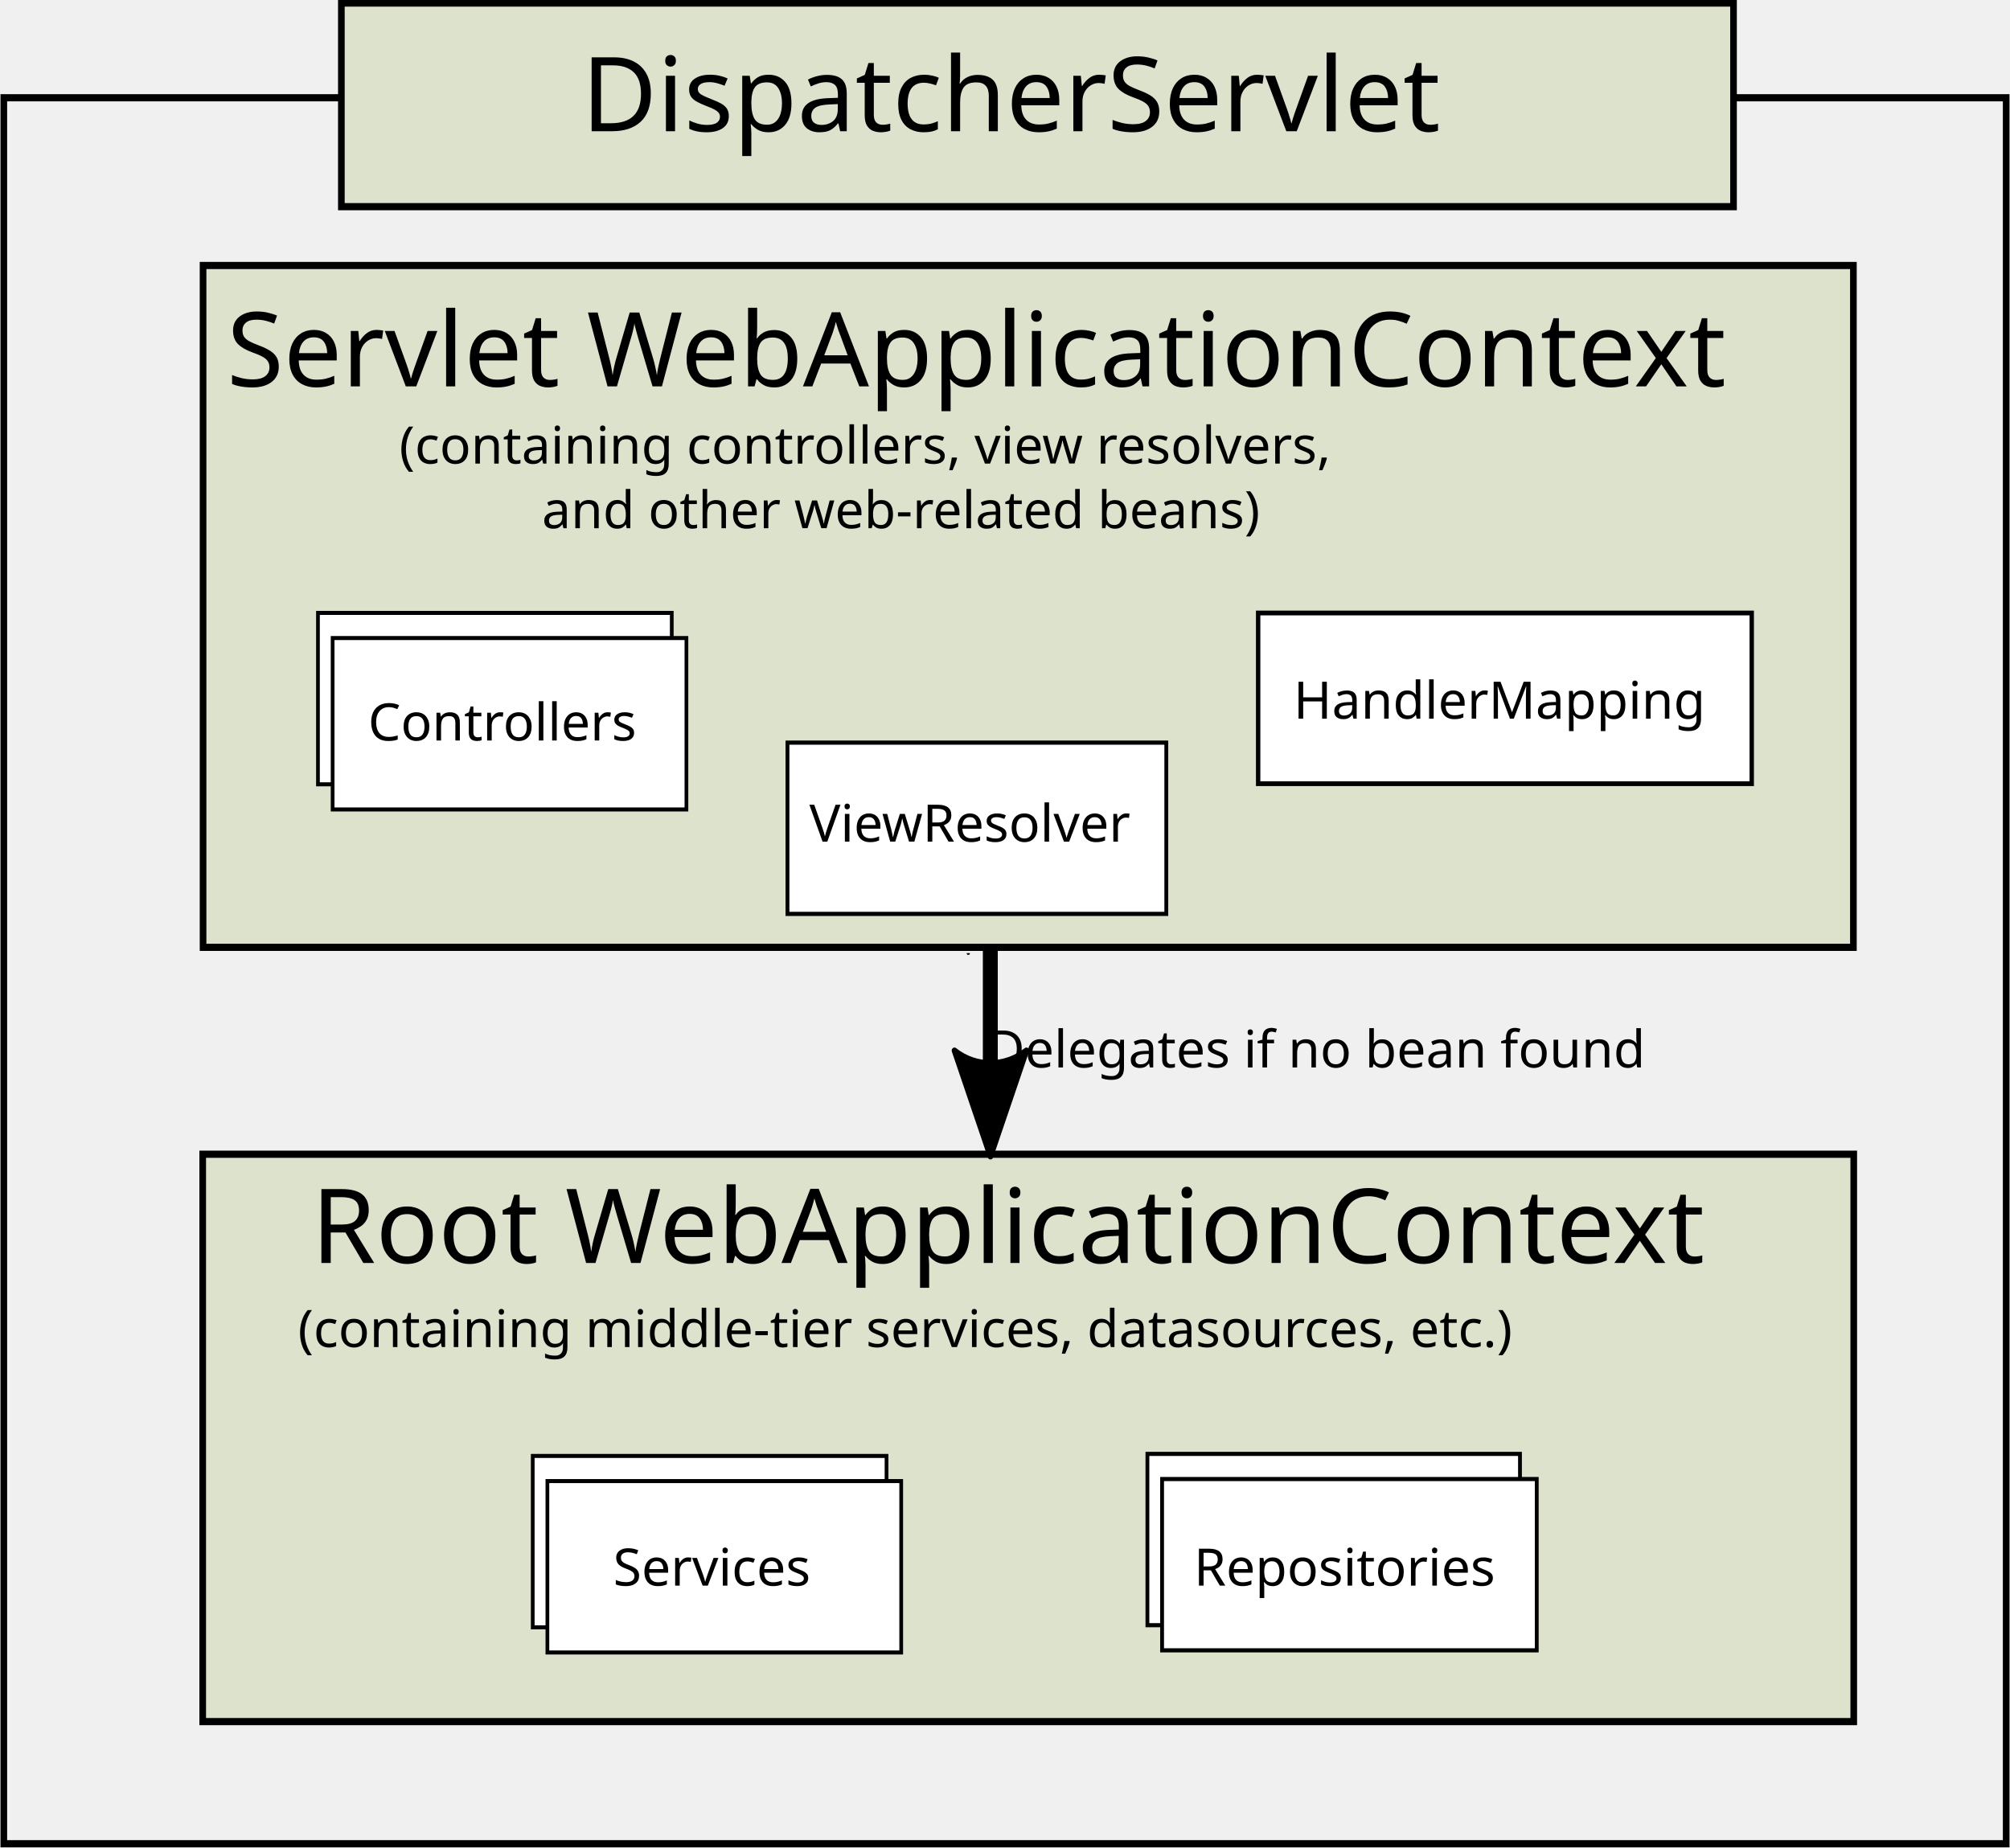
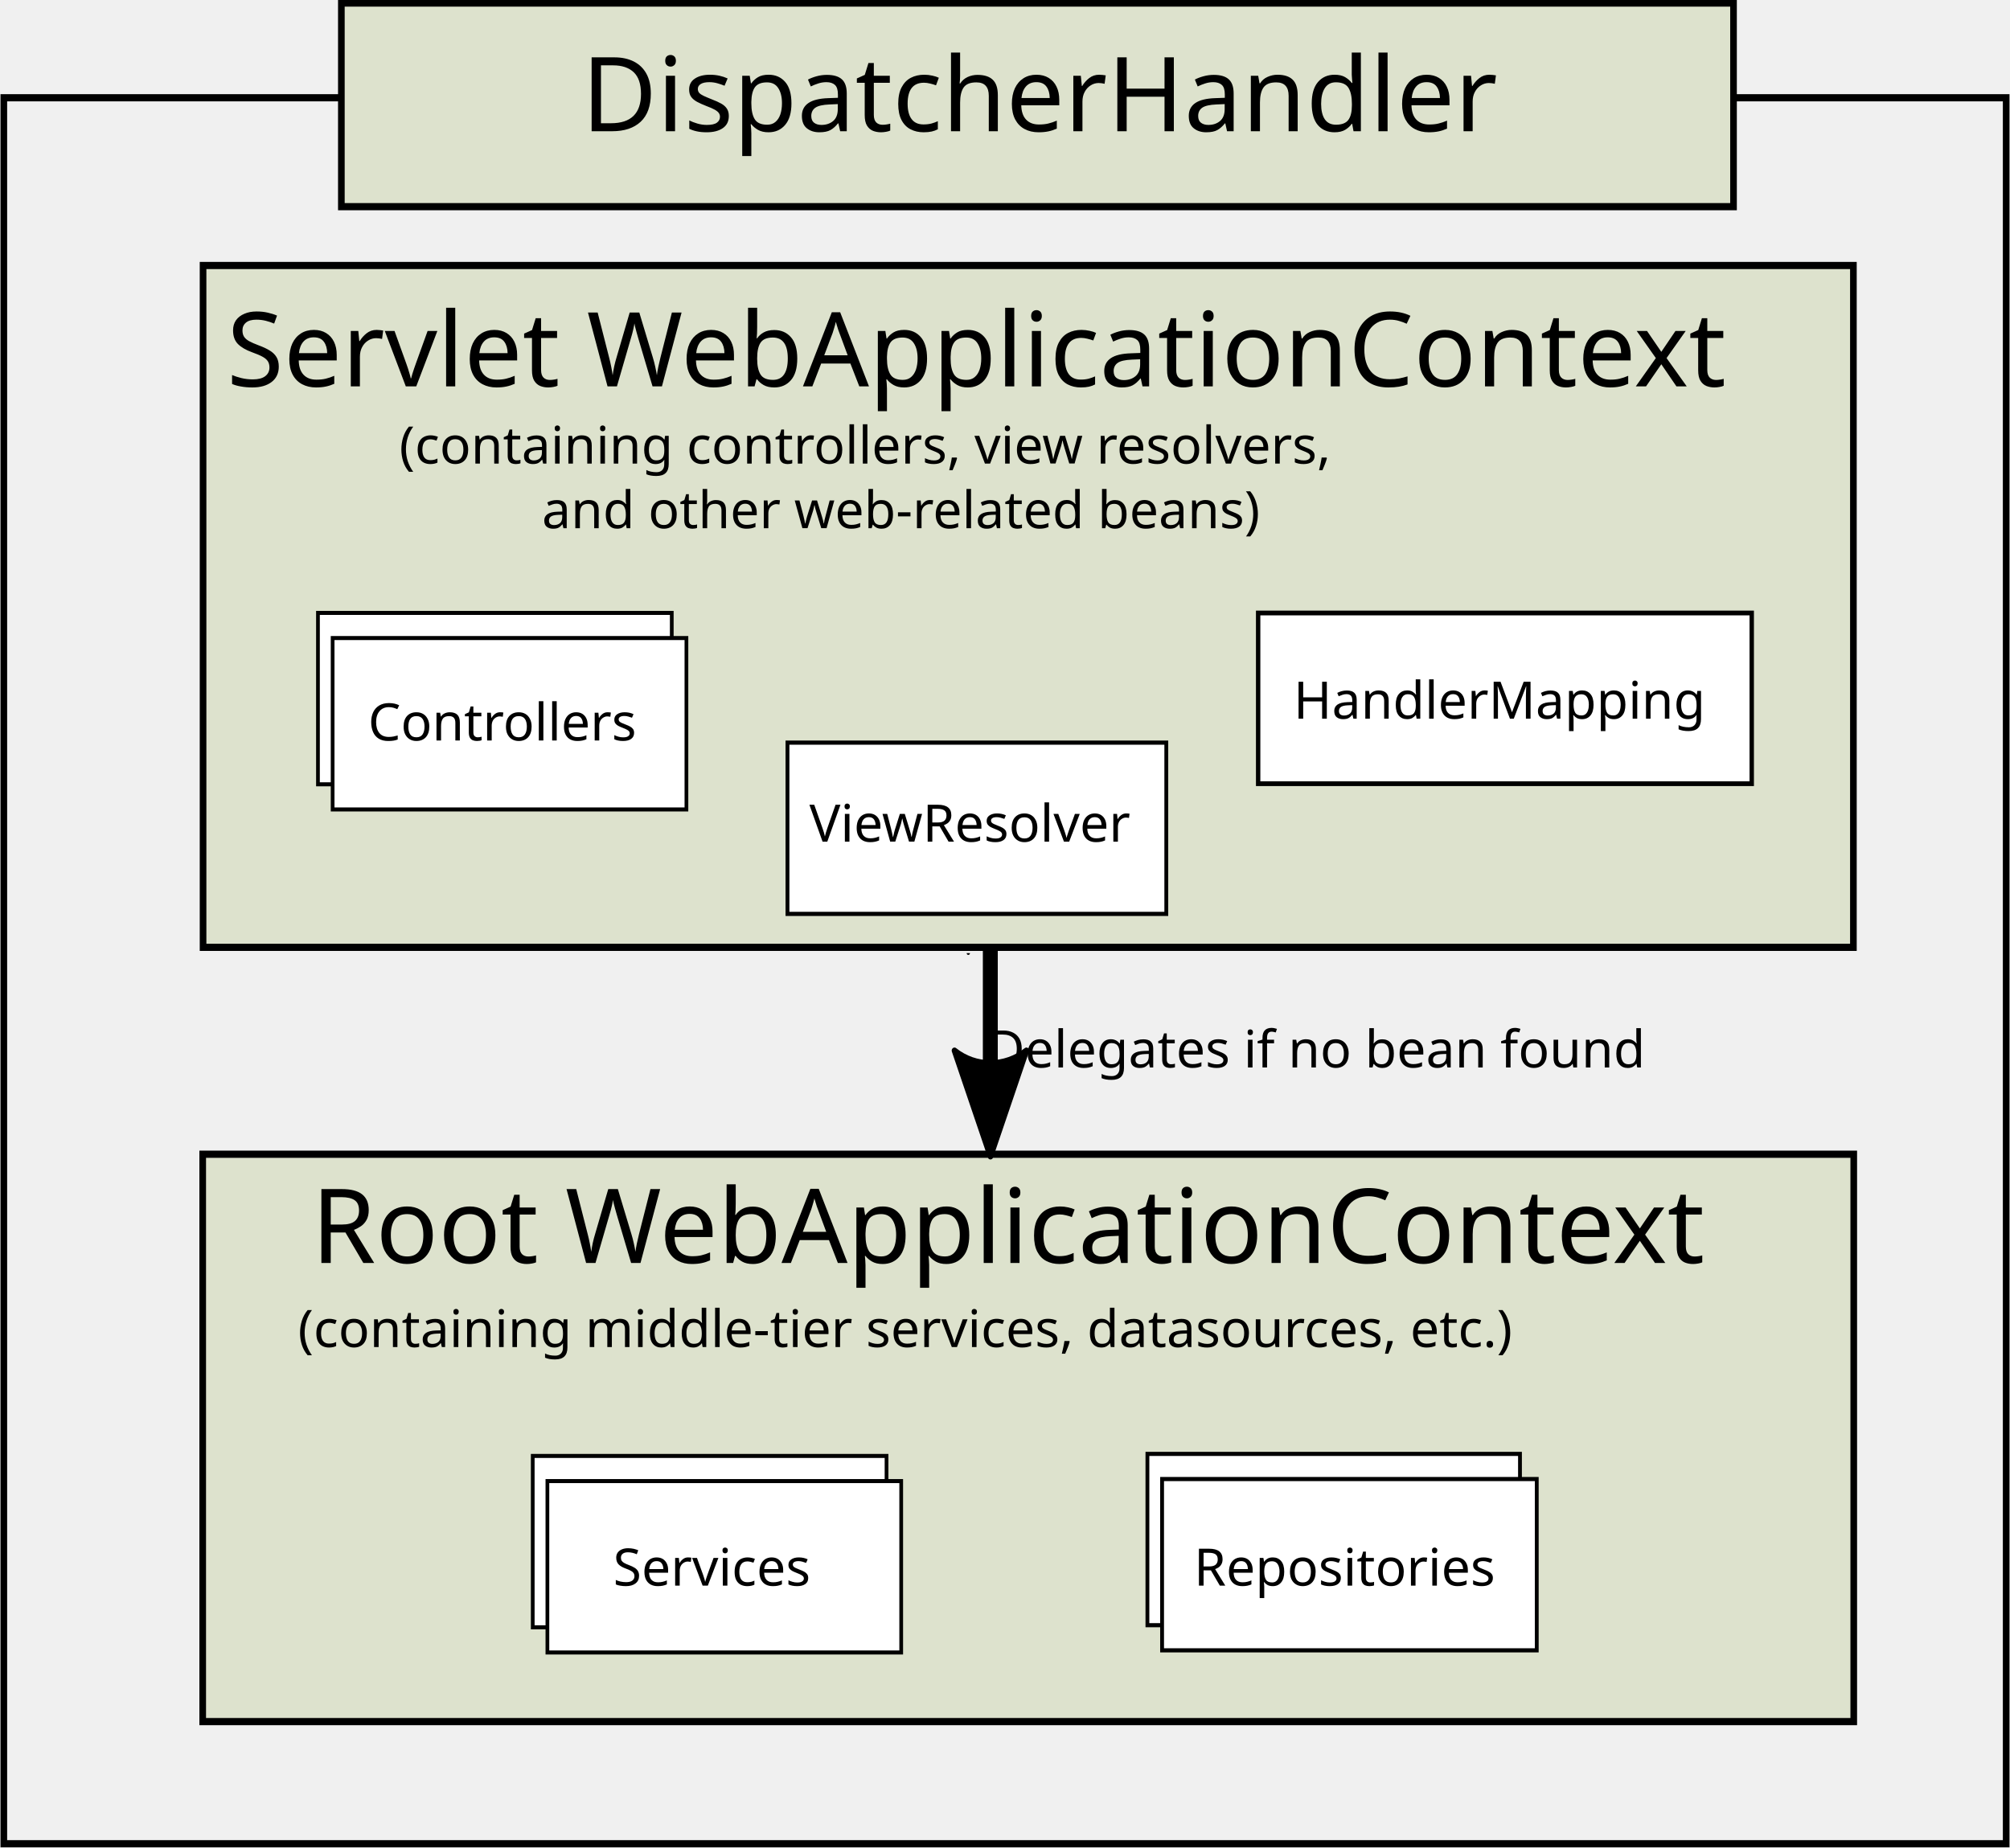
<svg xmlns="http://www.w3.org/2000/svg" xmlns:ns1="http://schemas.microsoft.com/visio/2003/SVGExtensions/" width="6.473in" height="5.952in" viewBox="0 0 466.046 428.562" xml:space="preserve" class="st5" id="svg5499" version="1.1" style="font-size:12px;overflow:visible;color-interpolation-filters:sRGB;fill:none;fill-rule:evenodd;stroke-linecap:square;stroke-miterlimit:3">
  <defs id="defs5711">
    <marker style="overflow:visible;" id="marker9162" refX="0.0" refY="0.0" orient="auto">
      <path transform="scale(0.6) rotate(180) translate(0,0)" d="M 8.719,4.034 L -2.207,0.016 L 8.719,-4.002 C 6.973,-1.63 6.983,1.616 8.719,4.034 z " style="fill-rule:evenodd;stroke-width:0.625;stroke-linejoin:round;stroke:#000000;stroke-opacity:1;fill:#000000;fill-opacity:1" id="path9164" />
    </marker>
    <marker style="overflow:visible;" id="marker8834" refX="0.0" refY="0.0" orient="auto">
      <path transform="scale(0.6) rotate(180) translate(0,0)" d="M 8.719,4.034 L -2.207,0.016 L 8.719,-4.002 C 6.973,-1.63 6.983,1.616 8.719,4.034 z " style="fill-rule:evenodd;stroke-width:0.625;stroke-linejoin:round;stroke:#000000;stroke-opacity:1;fill:#000000;fill-opacity:1" id="path8836" />
    </marker>
    <marker style="overflow:visible;" id="marker8518" refX="0.0" refY="0.0" orient="auto">
      <path transform="scale(0.6) rotate(180) translate(0,0)" d="M 8.719,4.034 L -2.207,0.016 L 8.719,-4.002 C 6.973,-1.63 6.983,1.616 8.719,4.034 z " style="fill-rule:evenodd;stroke-width:0.625;stroke-linejoin:round;stroke:#000000;stroke-opacity:1;fill:#000000;fill-opacity:1" id="path8520" />
    </marker>
    <marker style="overflow:visible;" id="marker8214" refX="0.0" refY="0.0" orient="auto">
      <path transform="scale(0.6) rotate(180) translate(0,0)" d="M 8.719,4.034 L -2.207,0.016 L 8.719,-4.002 C 6.973,-1.63 6.983,1.616 8.719,4.034 z " style="fill-rule:evenodd;stroke-width:0.625;stroke-linejoin:round;stroke:#000000;stroke-opacity:1;fill:#000000;fill-opacity:1" id="path8216" />
    </marker>
    <marker style="overflow:visible;" id="marker7922" refX="0.0" refY="0.0" orient="auto">
      <path transform="scale(0.6) rotate(180) translate(0,0)" d="M 8.719,4.034 L -2.207,0.016 L 8.719,-4.002 C 6.973,-1.63 6.983,1.616 8.719,4.034 z " style="fill-rule:evenodd;stroke-width:0.625;stroke-linejoin:round;stroke:#000000;stroke-opacity:1;fill:#000000;fill-opacity:1" id="path7924" />
    </marker>
    <marker style="overflow:visible;" id="marker7641" refX="0.0" refY="0.0" orient="auto">
      <path transform="scale(0.6) rotate(180) translate(0,0)" d="M 8.719,4.034 L -2.207,0.016 L 8.719,-4.002 C 6.973,-1.63 6.983,1.616 8.719,4.034 z " style="fill-rule:evenodd;stroke-width:0.625;stroke-linejoin:round;stroke:#000000;stroke-opacity:1;fill:#000000;fill-opacity:1" id="path7644" />
    </marker>
    <marker style="overflow:visible;" id="marker7373" refX="0.0" refY="0.0" orient="auto">
      <path transform="scale(0.6) rotate(180) translate(0,0)" d="M 8.719,4.034 L -2.207,0.016 L 8.719,-4.002 C 6.973,-1.63 6.983,1.616 8.719,4.034 z " style="fill-rule:evenodd;stroke-width:0.625;stroke-linejoin:round;stroke:#000000;stroke-opacity:1;fill:#000000;fill-opacity:1" id="path7375" />
    </marker>
    <marker style="overflow:visible;" id="marker7117" refX="0.0" refY="0.0" orient="auto">
      <path transform="scale(0.6) rotate(180) translate(0,0)" d="M 8.719,4.034 L -2.207,0.016 L 8.719,-4.002 C 6.973,-1.63 6.983,1.616 8.719,4.034 z " style="fill-rule:evenodd;stroke-width:0.625;stroke-linejoin:round;stroke:#000000;stroke-opacity:1;fill:#000000;fill-opacity:1" id="path7119" />
    </marker>
    <marker style="overflow:visible;" id="marker6873" refX="0.0" refY="0.0" orient="auto">
      <path transform="scale(0.6) rotate(180) translate(0,0)" d="M 8.719,4.034 L -2.207,0.016 L 8.719,-4.002 C 6.973,-1.63 6.983,1.616 8.719,4.034 z " style="fill-rule:evenodd;stroke-width:0.625;stroke-linejoin:round;stroke:#000000;stroke-opacity:1;fill:#000000;fill-opacity:1" id="path6875" />
    </marker>
    <marker style="overflow:visible;" id="marker6641" refX="0.0" refY="0.0" orient="auto">
      <path transform="scale(0.6) rotate(180) translate(0,0)" d="M 8.719,4.034 L -2.207,0.016 L 8.719,-4.002 C 6.973,-1.63 6.983,1.616 8.719,4.034 z " style="fill-rule:evenodd;stroke-width:0.625;stroke-linejoin:round;stroke:#000000;stroke-opacity:1;fill:#000000;fill-opacity:1" id="path6643" />
    </marker>
    <marker style="overflow:visible;" id="marker6421" refX="0.0" refY="0.0" orient="auto">
      <path transform="scale(0.6) rotate(180) translate(0,0)" d="M 8.719,4.034 L -2.207,0.016 L 8.719,-4.002 C 6.973,-1.63 6.983,1.616 8.719,4.034 z " style="fill-rule:evenodd;stroke-width:0.625;stroke-linejoin:round;stroke:#000000;stroke-opacity:1;fill:#000000;fill-opacity:1" id="path6423" />
    </marker>
    <marker style="overflow:visible;" id="marker6213" refX="0.0" refY="0.0" orient="auto">
      <path transform="scale(0.6) rotate(180) translate(0,0)" d="M 8.719,4.034 L -2.207,0.016 L 8.719,-4.002 C 6.973,-1.63 6.983,1.616 8.719,4.034 z " style="fill-rule:evenodd;stroke-width:0.625;stroke-linejoin:round;stroke:#000000;stroke-opacity:1;fill:#000000;fill-opacity:1" id="path6215" />
    </marker>
    <marker style="overflow:visible;" id="marker6017" refX="0.0" refY="0.0" orient="auto">
      <path transform="scale(0.6) rotate(180) translate(0,0)" d="M 8.719,4.034 L -2.207,0.016 L 8.719,-4.002 C 6.973,-1.63 6.983,1.616 8.719,4.034 z " style="fill-rule:evenodd;stroke-width:0.625;stroke-linejoin:round;stroke:#000000;stroke-opacity:1;fill:#000000;fill-opacity:1" id="path6019" />
    </marker>
    <marker style="overflow:visible;" id="marker5833" refX="0.0" refY="0.0" orient="auto">
      <path transform="scale(0.6) rotate(180) translate(0,0)" d="M 8.719,4.034 L -2.207,0.016 L 8.719,-4.002 C 6.973,-1.63 6.983,1.616 8.719,4.034 z " style="fill-rule:evenodd;stroke-width:0.625;stroke-linejoin:round;stroke:#000000;stroke-opacity:1;fill:#000000;fill-opacity:1" id="path5835" />
    </marker>
    <marker style="overflow:visible;" id="marker5661" refX="0.0" refY="0.0" orient="auto">
      <path transform="scale(0.6) rotate(180) translate(0,0)" d="M 8.719,4.034 L -2.207,0.016 L 8.719,-4.002 C 6.973,-1.63 6.983,1.616 8.719,4.034 z " style="fill-rule:evenodd;stroke-width:0.625;stroke-linejoin:round;stroke:#000000;stroke-opacity:1;fill:#000000;fill-opacity:1" id="path5663" />
    </marker>
    <marker style="overflow:visible;" id="marker5501" refX="0.0" refY="0.0" orient="auto">
      <path transform="scale(0.6) rotate(180) translate(0,0)" d="M 8.719,4.034 L -2.207,0.016 L 8.719,-4.002 C 6.973,-1.63 6.983,1.616 8.719,4.034 z " style="fill-rule:evenodd;stroke-width:0.625;stroke-linejoin:round;stroke:#000000;stroke-opacity:1;fill:#000000;fill-opacity:1" id="path5503" />
    </marker>
    <marker style="overflow:visible;" id="marker5353" refX="0.0" refY="0.0" orient="auto">
      <path transform="scale(0.6) rotate(180) translate(0,0)" d="M 8.719,4.034 L -2.207,0.016 L 8.719,-4.002 C 6.973,-1.63 6.983,1.616 8.719,4.034 z " style="fill-rule:evenodd;stroke-width:0.625;stroke-linejoin:round;stroke:#000000;stroke-opacity:1;fill:#000000;fill-opacity:1" id="path5355" />
    </marker>
    <marker style="overflow:visible;" id="marker5217" refX="0.0" refY="0.0" orient="auto">
      <path transform="scale(0.6) rotate(180) translate(0,0)" d="M 8.719,4.034 L -2.207,0.016 L 8.719,-4.002 C 6.973,-1.63 6.983,1.616 8.719,4.034 z " style="fill-rule:evenodd;stroke-width:0.625;stroke-linejoin:round;stroke:#000000;stroke-opacity:1;fill:#000000;fill-opacity:1" id="path5219" />
    </marker>
    <marker style="overflow:visible;" id="marker5093" refX="0.0" refY="0.0" orient="auto">
      <path transform="scale(0.6) rotate(180) translate(0,0)" d="M 8.719,4.034 L -2.207,0.016 L 8.719,-4.002 C 6.973,-1.63 6.983,1.616 8.719,4.034 z " style="fill-rule:evenodd;stroke-width:0.625;stroke-linejoin:round;stroke:#000000;stroke-opacity:1;fill:#000000;fill-opacity:1" id="path5095" />
    </marker>
    <marker style="overflow:visible;" id="marker4981" refX="0.0" refY="0.0" orient="auto">
      <path transform="scale(0.6) rotate(180) translate(0,0)" d="M 8.719,4.034 L -2.207,0.016 L 8.719,-4.002 C 6.973,-1.63 6.983,1.616 8.719,4.034 z " style="fill-rule:evenodd;stroke-width:0.625;stroke-linejoin:round;stroke:#000000;stroke-opacity:1;fill:#000000;fill-opacity:1" id="path4983" />
    </marker>
    <marker orient="auto" refY="0.0" refX="0.0" id="Arrow2Mend" style="overflow:visible;">
      <path id="path7394" style="fill-rule:evenodd;stroke-width:0.625;stroke-linejoin:round;stroke:#000000;stroke-opacity:1;fill:#000000;fill-opacity:1" d="M 8.719,4.034 L -2.207,0.016 L 8.719,-4.002 C 6.973,-1.63 6.983,1.616 8.719,4.034 z " transform="scale(0.6) rotate(180) translate(0,0)" />
    </marker>
    <marker orient="auto" refY="0.0" refX="0.0" id="marker8121" style="overflow:visible;">
      <path id="path8123" style="fill-rule:evenodd;stroke-width:0.625;stroke-linejoin:round;stroke:#000000;stroke-opacity:1;fill:#000000;fill-opacity:1" d="M 8.719,4.034 L -2.207,0.016 L 8.719,-4.002 C 6.973,-1.63 6.983,1.616 8.719,4.034 z " transform="scale(1.1) rotate(180) translate(1,0)" />
    </marker>
    <marker orient="auto" refY="0.0" refX="0.0" id="marker8033" style="overflow:visible;">
      <path id="path8035" d="M 0.0,0.0 L 5.0,-5.0 L -12.5,0.0 L 5.0,5.0 L 0.0,0.0 z " style="fill-rule:evenodd;stroke:#000000;stroke-width:1pt;stroke-opacity:1;fill:#000000;fill-opacity:1" transform="scale(0.4) rotate(180) translate(10,0)" />
    </marker>
    <marker orient="auto" refY="0.0" refX="0.0" id="marker7957" style="overflow:visible;">
      <path id="path7959" d="M 0.0,0.0 L 5.0,-5.0 L -12.5,0.0 L 5.0,5.0 L 0.0,0.0 z " style="fill-rule:evenodd;stroke:#000000;stroke-width:1pt;stroke-opacity:1;fill:#000000;fill-opacity:1" transform="scale(0.4) rotate(180) translate(10,0)" />
    </marker>
    <marker orient="auto" refY="0.0" refX="0.0" id="Arrow1Mend" style="overflow:visible;">
      <path id="path7376" d="M 0.0,0.0 L 5.0,-5.0 L -12.5,0.0 L 5.0,5.0 L 0.0,0.0 z " style="fill-rule:evenodd;stroke:#000000;stroke-width:1pt;stroke-opacity:1;fill:#000000;fill-opacity:1" transform="scale(0.4) rotate(180) translate(10,0)" />
    </marker>
    <marker orient="auto" refY="0.0" refX="0.0" id="Arrow2Lend" style="overflow:visible;">
      <path id="path7388" style="fill-rule:evenodd;stroke-width:0.625;stroke-linejoin:round;stroke:#000000;stroke-opacity:1" d="M 8.719,4.034 L -2.207,0.016 L 8.719,-4.002 C 6.973,-1.63 6.983,1.616 8.719,4.034 z " transform="scale(1.1) rotate(180) translate(1,0)" />
    </marker>
    <marker orient="auto" refY="0.0" refX="0.0" id="Arrow1Lend" style="overflow:visible;">
      <path id="path7370" d="M 0.0,0.0 L 5.0,-5.0 L -12.5,0.0 L 5.0,5.0 L 0.0,0.0 z " style="fill-rule:evenodd;stroke:#000000;stroke-width:1pt;stroke-opacity:1;fill:#000000;fill-opacity:1" transform="scale(0.8) rotate(180) translate(12.5,0)" />
    </marker>
  </defs>
  <ns1:documentProperties ns1:langID="1033" ns1:viewMarkup="false" />
  <style type="text/css" id="style5501">
		.st1 {fill:#969696;stroke:#000000;stroke-linecap:round;stroke-linejoin:round;stroke-width:0.24}
		.st2 {fill:#dde2cd;stroke:#000000;stroke-linecap:round;stroke-linejoin:round;stroke-width:0.24}
		.st3 {fill:#000000;font-family:Arial;font-size:2.5em;font-weight:bold}
		.st4 {font-size:0.333em;font-weight:normal}
		.st5 {fill:none;fill-rule:evenodd;font-size:12;overflow:visible;stroke-linecap:square;stroke-miterlimit:3}
	</style>
  <g ns1:mID="0" ns1:index="1" ns1:groupContext="foregroundPage" id="g5503" transform="matrix(0.999982,0,0,1.082409,-40.81238,-98.90865)">
    <rect style="fill:#dde2cd;fill-opacity:1;stroke:#000000;stroke-width:1.538;stroke-miterlimit:3;stroke-dasharray:none;stroke-opacity:1" id="rect6599" width="382.684" height="146.099" x="87.885" y="148.265" />
    <ns1:userDefs>
      <ns1:ud ns1:nameU="SchemeName" ns1:val="VT4(Default)" />
    </ns1:userDefs>
    <rect style="fill:none;fill-opacity:1;stroke:#000000;stroke-width:1.538;stroke-miterlimit:3;stroke-dasharray:none;stroke-opacity:1" id="rect5725" width="464.311" height="374.114" x="41.684" y="112.326" />
    <ns1:pageProperties ns1:drawingScale="0.0393701" ns1:pageScale="0.0393701" ns1:drawingUnits="24" ns1:shadowOffsetX="8.50394" ns1:shadowOffsetY="-8.50394" />
    <ns1:layer ns1:name="Connector" ns1:index="0" />
    <rect style="fill:#dde2cd;fill-opacity:1;fill-rule:evenodd;stroke:#000000;stroke-width:1.538;stroke-linecap:butt;stroke-linejoin:miter;stroke-miterlimit:3;stroke-dasharray:none;stroke-opacity:1" id="rect5715" width="322.819" height="43.632" x="119.953" y="-135.662" transform="scale(1,-1)" />
    <text xml:space="preserve" style="font-style:normal;font-variant:normal;font-weight:normal;font-stretch:normal;font-size:30.758px;line-height:125%;font-family:sans-serif;-inkscape-font-specification:sans-serif;letter-spacing:0px;word-spacing:0px;fill:#000000;fill-opacity:1;stroke:none;stroke-width:1px;stroke-linecap:butt;stroke-linejoin:miter;stroke-opacity:1" x="168.843" y="124.324" id="text5717" transform="scale(1.040398,0.9611703)">
-       <tspan id="tspan5719" x="168.843" y="124.324" style="font-style:normal;font-variant:normal;font-weight:normal;font-stretch:normal;font-size:23.069px;font-family:sans-serif;-inkscape-font-specification:sans-serif">DispatcherServlet</tspan>
+       <tspan id="tspan5719" x="168.843" y="124.324" style="font-style:normal;font-variant:normal;font-weight:normal;font-stretch:normal;font-size:23.069px;font-family:sans-serif;-inkscape-font-specification:sans-serif">DispatcherHandler</tspan>
    </text>
    <text xml:space="preserve" style="font-style:normal;font-weight:normal;font-size:30.758px;line-height:125%;font-family:Sans;letter-spacing:0px;word-spacing:0px;fill:#000000;fill-opacity:1;stroke:none;stroke-width:1px;stroke-linecap:butt;stroke-linejoin:miter;stroke-opacity:1" x="89.771" y="181.209" id="text6589" transform="scale(1.040398,0.9611703)">
      <tspan id="tspan6591" x="89.771" y="181.209" style="font-style:normal;font-variant:normal;font-weight:normal;font-stretch:normal;font-size:23.069px;font-family:sans-serif;-inkscape-font-specification:sans-serif">Servlet WebApplicationContext</tspan>
    </text>
    <text xml:space="preserve" style="font-style:normal;font-weight:normal;font-size:30.758px;line-height:125%;font-family:Sans;letter-spacing:0px;word-spacing:0px;fill:#000000;fill-opacity:1;stroke:none;stroke-width:1px;stroke-linecap:butt;stroke-linejoin:miter;stroke-opacity:1" x="260.004" y="198.413" id="text6593" transform="scale(1.040398,0.9611703)">
      <tspan id="tspan6595" x="260.004" y="198.413" style="font-style:normal;font-variant:normal;font-weight:normal;font-stretch:normal;font-size:11.534px;font-family:sans-serif;-inkscape-font-specification:sans-serif;text-align:center;text-anchor:middle">(containing controllers, view resolvers,</tspan>
      <tspan x="260.004" y="212.831" style="font-style:normal;font-variant:normal;font-weight:normal;font-stretch:normal;font-size:11.534px;font-family:sans-serif;-inkscape-font-specification:sans-serif;text-align:center;text-anchor:middle" id="tspan6597">and other web-related beans)</tspan>
    </text>
    <rect style="fill:#ffffff;fill-opacity:1;stroke:#000000;stroke-width:0.862;stroke-miterlimit:3;stroke-dasharray:none;stroke-opacity:1" id="rect6620" width="82.041" height="36.726" x="114.527" y="-259.432" transform="scale(1,-1)" />
    <rect style="fill:#ffffff;fill-opacity:1;stroke:#000000;stroke-width:0.892;stroke-miterlimit:3;stroke-dasharray:none;stroke-opacity:1" id="rect6622" width="87.844" height="36.697" x="223.399" y="-287.198" transform="scale(1,-1)" />
    <rect transform="scale(1,-1)" y="-264.819" x="117.928" height="36.726" width="82.041" id="rect6614" style="fill:#ffffff;fill-opacity:1;stroke:#000000;stroke-width:0.862;stroke-miterlimit:3;stroke-dasharray:none;stroke-opacity:1" />
    <text xml:space="preserve" style="font-style:normal;font-weight:normal;font-size:30.758px;line-height:125%;font-family:Sans;letter-spacing:0px;word-spacing:0px;fill:#000000;fill-opacity:1;stroke:none;stroke-width:1px;stroke-linecap:butt;stroke-linejoin:miter;stroke-opacity:1" x="121.247" y="260.15" id="text6616" transform="scale(1.040398,0.9611703)">
      <tspan id="tspan6618" x="121.247" y="260.15" style="font-size:11.534px">Controllers</tspan>
    </text>
    <text transform="scale(1.040398,0.9611703)" id="text6624" y="282.707" x="219.612" style="font-style:normal;font-weight:normal;font-size:30.758px;line-height:125%;font-family:Sans;letter-spacing:0px;word-spacing:0px;fill:#000000;fill-opacity:1;stroke:none;stroke-width:1px;stroke-linecap:butt;stroke-linejoin:miter;stroke-opacity:1" xml:space="preserve">
      <tspan style="font-size:11.534px" y="282.707" x="219.612" id="tspan6626">ViewResolver</tspan>
    </text>
    <rect transform="scale(1,-1)" y="-259.302" x="332.541" height="36.578" width="114.454" id="rect6628" style="fill:#ffffff;fill-opacity:1;stroke:#000000;stroke-width:1.016;stroke-miterlimit:3;stroke-dasharray:none;stroke-opacity:1" />
    <text xml:space="preserve" style="font-style:normal;font-weight:normal;font-size:30.758px;line-height:125%;font-family:Sans;letter-spacing:0px;word-spacing:0px;fill:#000000;fill-opacity:1;stroke:none;stroke-width:1px;stroke-linecap:butt;stroke-linejoin:miter;stroke-opacity:1" x="327.513" y="255.285" id="text6630" transform="scale(1.040398,0.9611703)">
      <tspan id="tspan6632" x="327.513" y="255.285" style="font-size:11.534px">HandlerMapping</tspan>
    </text>
    <rect y="338.697" x="87.803" height="121.568" width="382.847" id="rect6634" style="fill:#dde2cd;fill-opacity:1;stroke:#000000;stroke-width:1.538;stroke-miterlimit:3;stroke-dasharray:none;stroke-opacity:1" />
    <text transform="scale(1.040398,0.9611703)" id="text6636" y="376.617" x="108.614" style="font-style:normal;font-weight:normal;font-size:30.758px;line-height:125%;font-family:Sans;letter-spacing:0px;word-spacing:0px;fill:#000000;fill-opacity:1;stroke:none;stroke-width:1px;stroke-linecap:butt;stroke-linejoin:miter;stroke-opacity:1" xml:space="preserve">
      <tspan style="font-style:normal;font-variant:normal;font-weight:normal;font-stretch:normal;font-size:23.069px;font-family:sans-serif;-inkscape-font-specification:sans-serif" y="376.617" x="108.614" id="tspan6638">Root WebApplicationContext</tspan>
    </text>
    <text transform="scale(1.040398,0.9611703)" id="text6640" y="395.358" x="260.939" style="font-style:normal;font-weight:normal;font-size:30.758px;line-height:125%;font-family:Sans;letter-spacing:0px;word-spacing:0px;fill:#000000;fill-opacity:1;stroke:none;stroke-width:1px;stroke-linecap:butt;stroke-linejoin:miter;stroke-opacity:1" xml:space="preserve">
      <tspan id="tspan6644" style="font-style:normal;font-variant:normal;font-weight:normal;font-stretch:normal;font-size:11.534px;font-family:sans-serif;-inkscape-font-specification:sans-serif;text-align:center;text-anchor:middle" y="395.358" x="260.939">(containing middle-tier services, datasources, etc.)</tspan>
    </text>
    <rect transform="scale(1,-1)" y="-440.068" x="164.329" height="36.726" width="82.041" id="rect6648" style="fill:#ffffff;fill-opacity:1;stroke:#000000;stroke-width:0.862;stroke-miterlimit:3;stroke-dasharray:none;stroke-opacity:1" />
    <rect style="fill:#ffffff;fill-opacity:1;stroke:#000000;stroke-width:0.862;stroke-miterlimit:3;stroke-dasharray:none;stroke-opacity:1" id="rect6650" width="82.041" height="36.726" x="167.731" y="-445.456" transform="scale(1,-1)" />
    <text transform="scale(1.040398,0.9611703)" id="text6652" y="448.551" x="175.871" style="font-style:normal;font-weight:normal;font-size:30.758px;line-height:125%;font-family:Sans;letter-spacing:0px;word-spacing:0px;fill:#000000;fill-opacity:1;stroke:none;stroke-width:1px;stroke-linecap:butt;stroke-linejoin:miter;stroke-opacity:1" xml:space="preserve">
      <tspan style="font-size:11.534px" y="448.551" x="175.871" id="tspan6654">Services</tspan>
    </text>
    <rect style="fill:#ffffff;fill-opacity:1;stroke:#000000;stroke-width:0.884;stroke-miterlimit:3;stroke-dasharray:none;stroke-opacity:1" id="rect6656" width="86.393" height="36.704" x="306.863" y="-439.608" transform="scale(1,-1)" />
    <rect transform="scale(1,-1)" y="-444.995" x="310.266" height="36.702" width="86.877" id="rect6658" style="fill:#ffffff;fill-opacity:1;stroke:#000000;stroke-width:0.887;stroke-miterlimit:3;stroke-dasharray:none;stroke-opacity:1" />
    <text xml:space="preserve" style="font-style:normal;font-weight:normal;font-size:30.758px;line-height:125%;font-family:Sans;letter-spacing:0px;word-spacing:0px;fill:#000000;fill-opacity:1;stroke:none;stroke-width:1px;stroke-linecap:butt;stroke-linejoin:miter;stroke-opacity:1" x="305.308" y="448.551" id="text6660" transform="scale(1.040398,0.9611703)">
      <tspan id="tspan6662" x="305.308" y="448.551" style="font-size:11.534px">Repositories</tspan>
    </text>
    <path style="fill:none;fill-rule:evenodd;stroke:#000000;stroke-width:0.769px;stroke-linecap:butt;stroke-linejoin:miter;stroke-opacity:1" d="m 265.332,295.604 c 0,42.652 0,42.652 0,0 z" id="path7643" />
    <path style="fill:#000000;fill-opacity:1;fill-rule:evenodd;stroke:#000000;stroke-width:3.46;stroke-linecap:butt;stroke-linejoin:miter;stroke-miterlimit:3;stroke-dasharray:none;stroke-opacity:1;marker-end:url(#Arrow2Mend)" d="m 270.435,294.706 c 0,39.472 0,39.879 0,39.879" id="path7645" />
    <text xml:space="preserve" style="font-style:normal;font-weight:normal;font-size:30.758px;line-height:125%;font-family:Sans;letter-spacing:0px;word-spacing:0px;fill:#000000;fill-opacity:1;stroke:none;stroke-width:1px;stroke-linecap:butt;stroke-linejoin:miter;stroke-opacity:1" x="352.553" y="333.036" id="text4963" transform="scale(1.040398,0.9611703)">
      <tspan x="352.553" y="333.036" style="font-style:normal;font-variant:normal;font-weight:normal;font-stretch:normal;font-size:11.534px;font-family:sans-serif;-inkscape-font-specification:sans-serif;text-align:center;text-anchor:middle" id="tspan4965">Delegates if no bean found</tspan>
    </text>
  </g>
</svg>
